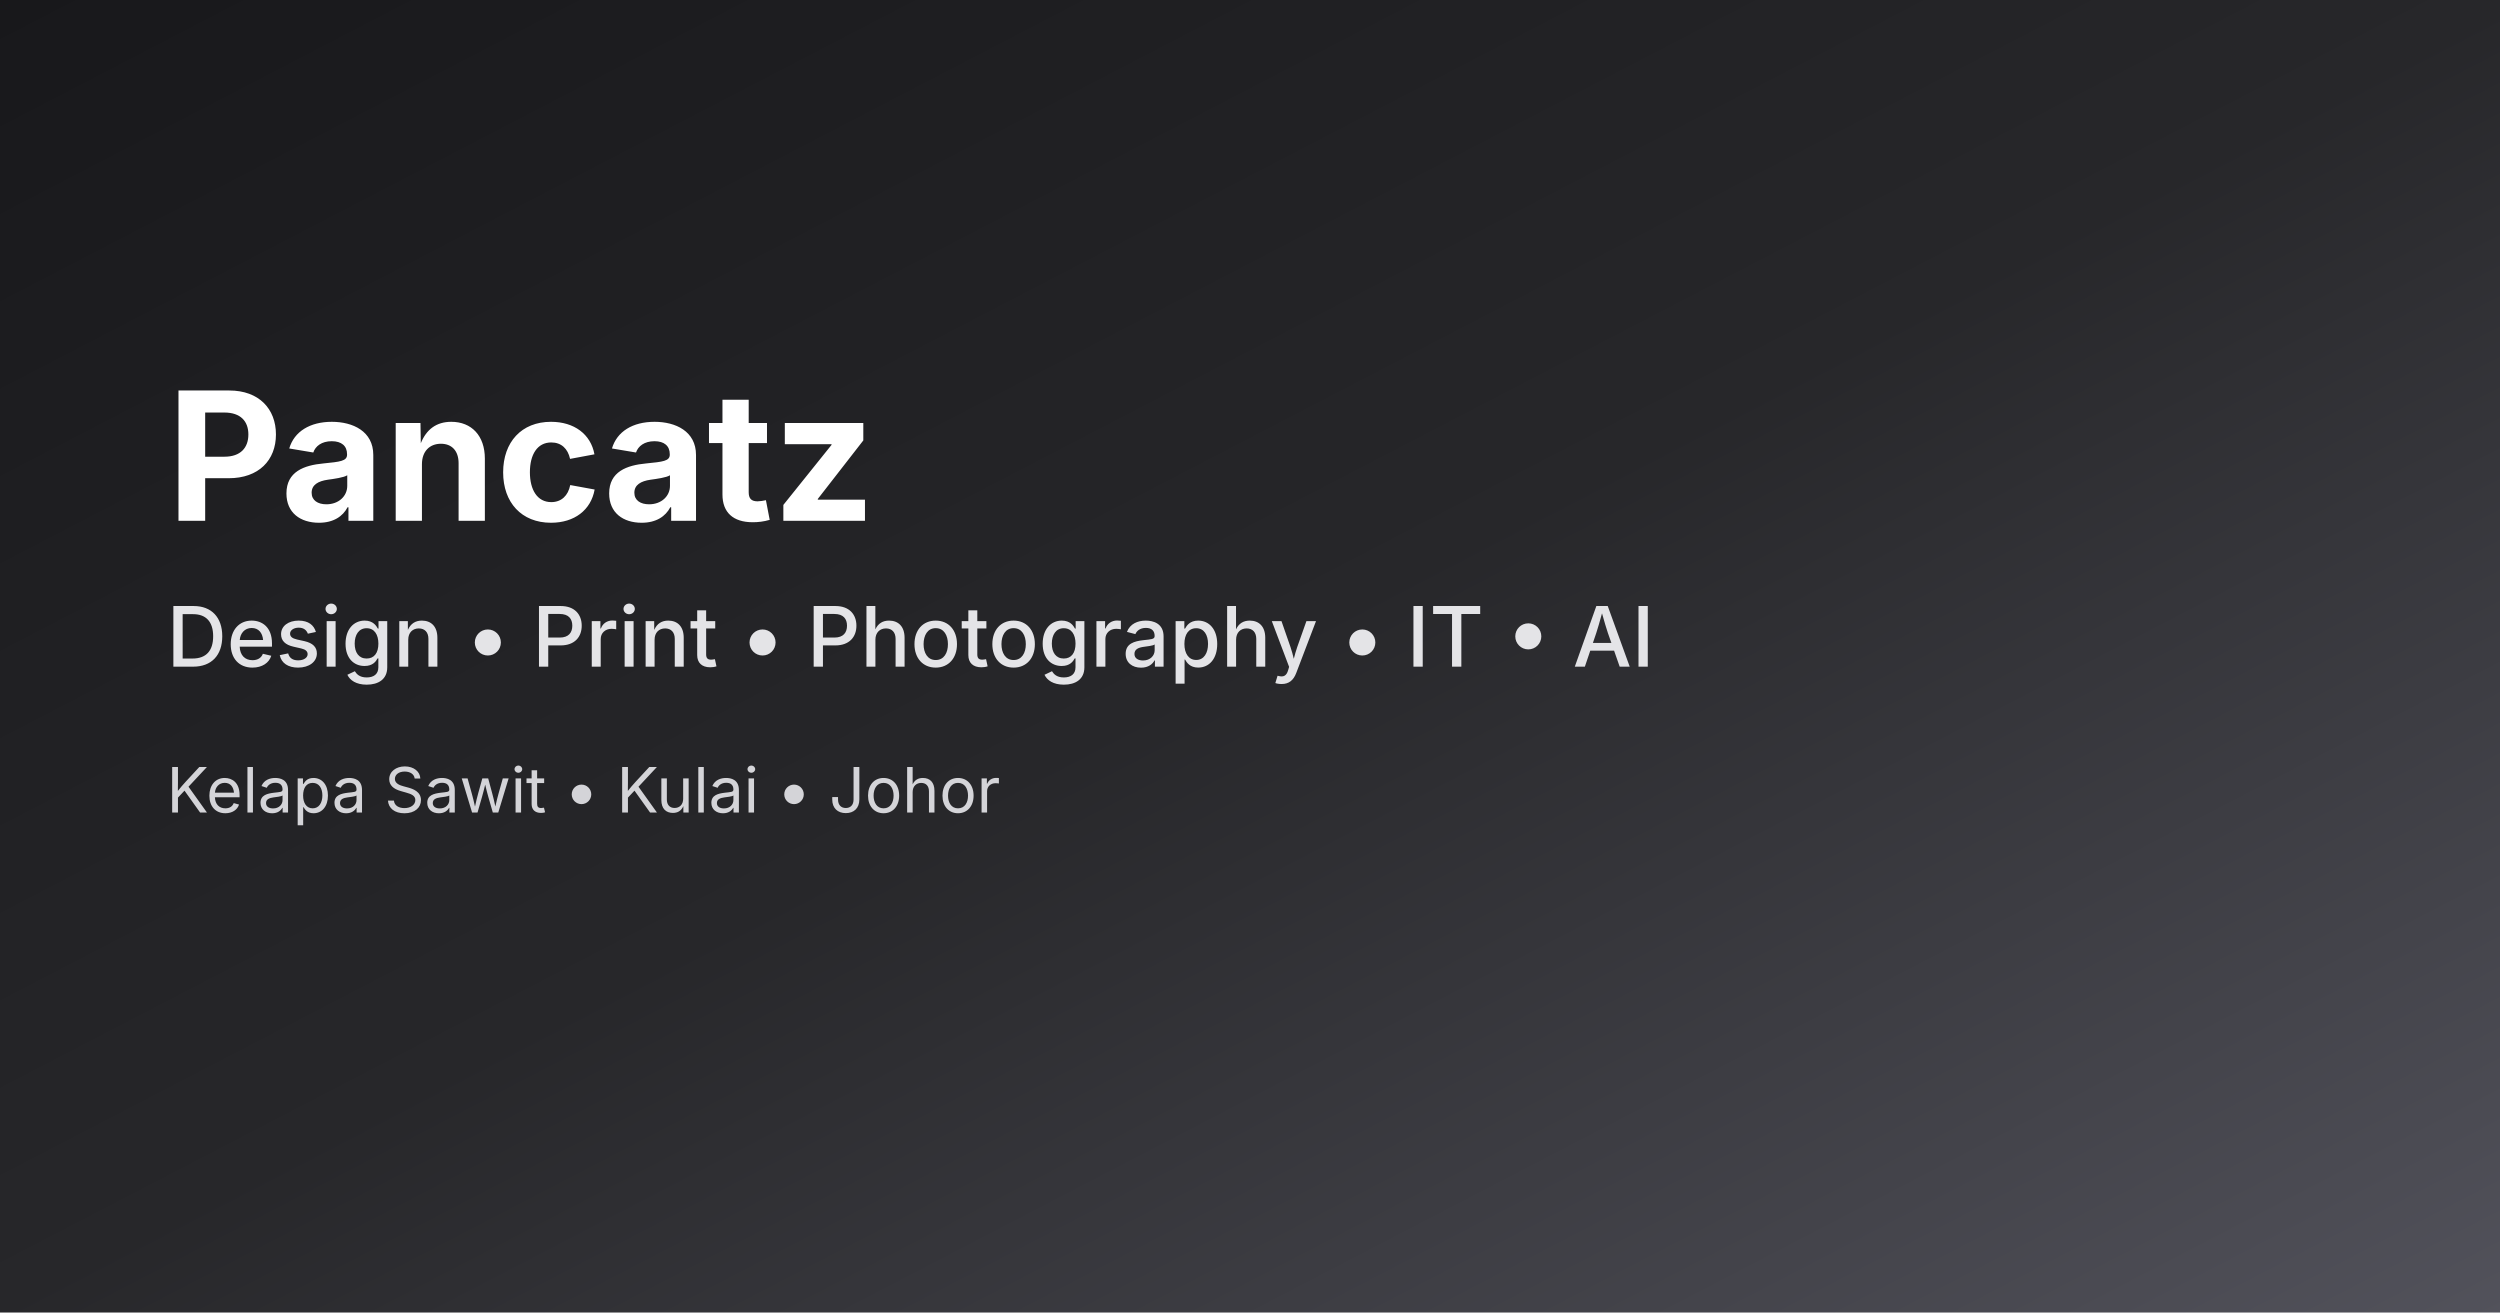
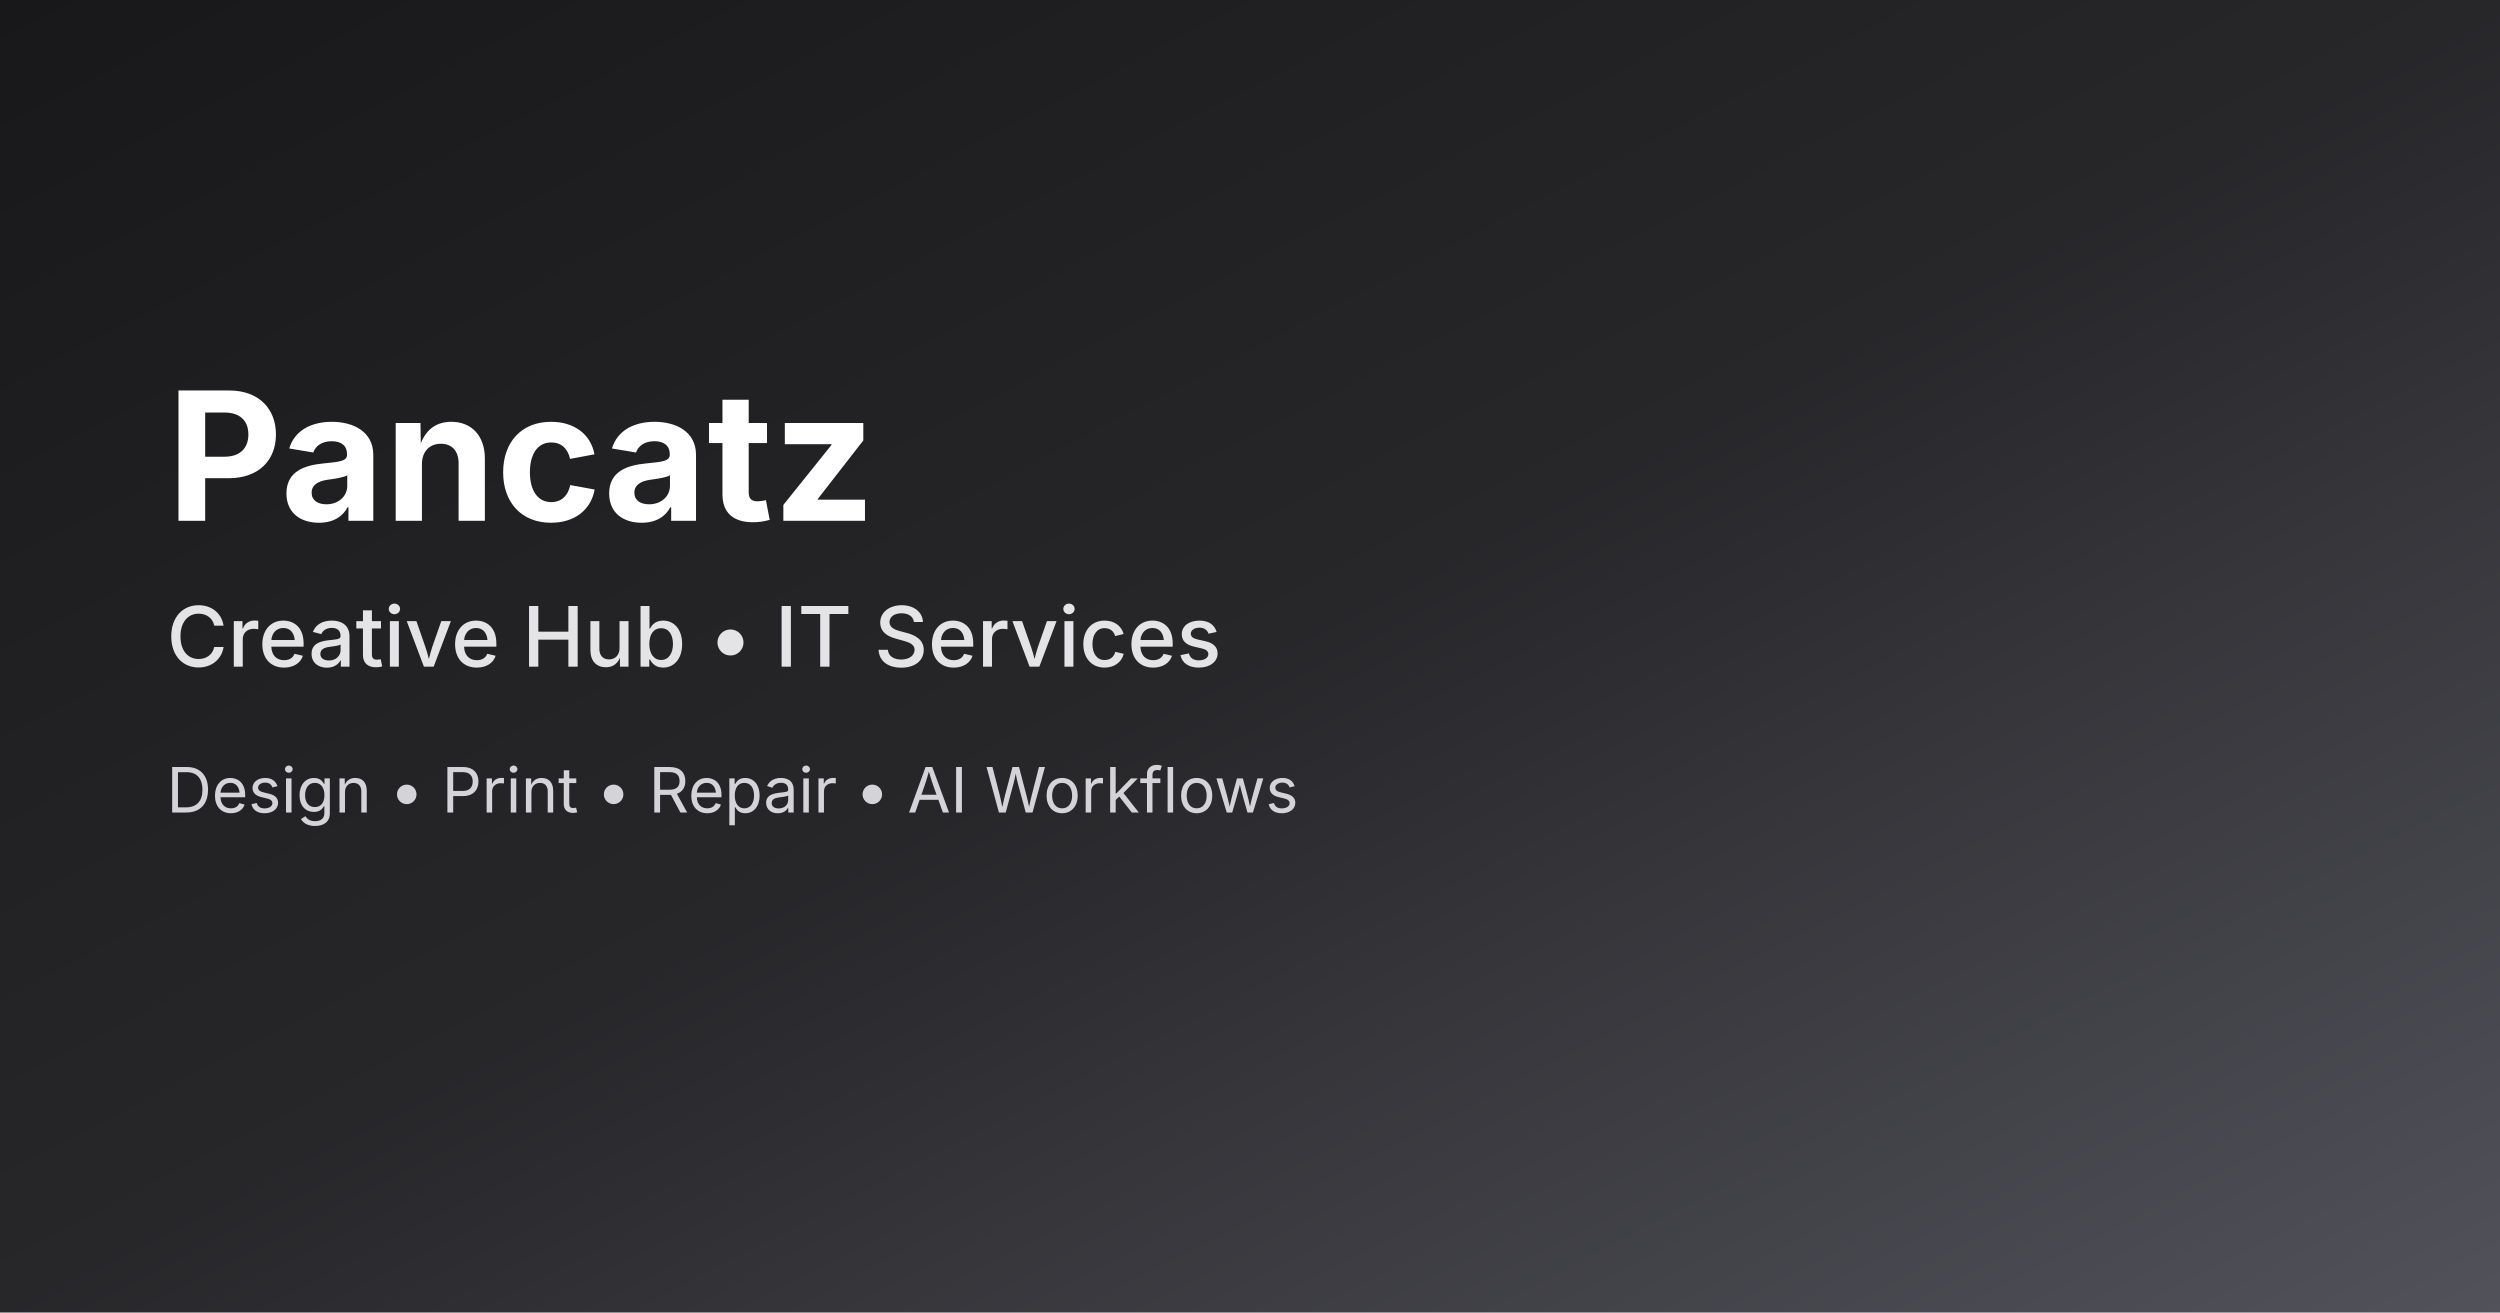
<svg xmlns="http://www.w3.org/2000/svg" width="1200" height="630" viewBox="0 0 1200 630" role="img" aria-labelledby="title desc">
  <defs>
    <linearGradient id="bg" x1="0" y1="0" x2="1" y2="1">
      <stop offset="0%" stop-color="#18181b" />
      <stop offset="50%" stop-color="#27272a" />
      <stop offset="100%" stop-color="#52525b" />
    </linearGradient>
  </defs>
  <rect width="1200" height="630" fill="url(#bg)" />
  <g fill="#ffffff" font-family="Inter, Arial, sans-serif">
    <text x="80" y="250" font-size="86" font-weight="700">Pancatz</text>
-     <text x="80" y="320" font-size="40" font-weight="500" fill="#e4e4e7">Design • Print • Photography • IT • AI</text>
-     <text x="80" y="390" font-size="30" fill="#d4d4d8">Kelapa Sawit • Kulai • Johor</text>
+     <text x="80" y="320" font-size="40" font-weight="500" fill="#e4e4e7">Creative Hub • IT Services</text>
+     <text x="80" y="390" font-size="30" fill="#d4d4d8">Design • Print • Repair • AI Workflows</text>
  </g>
</svg>
